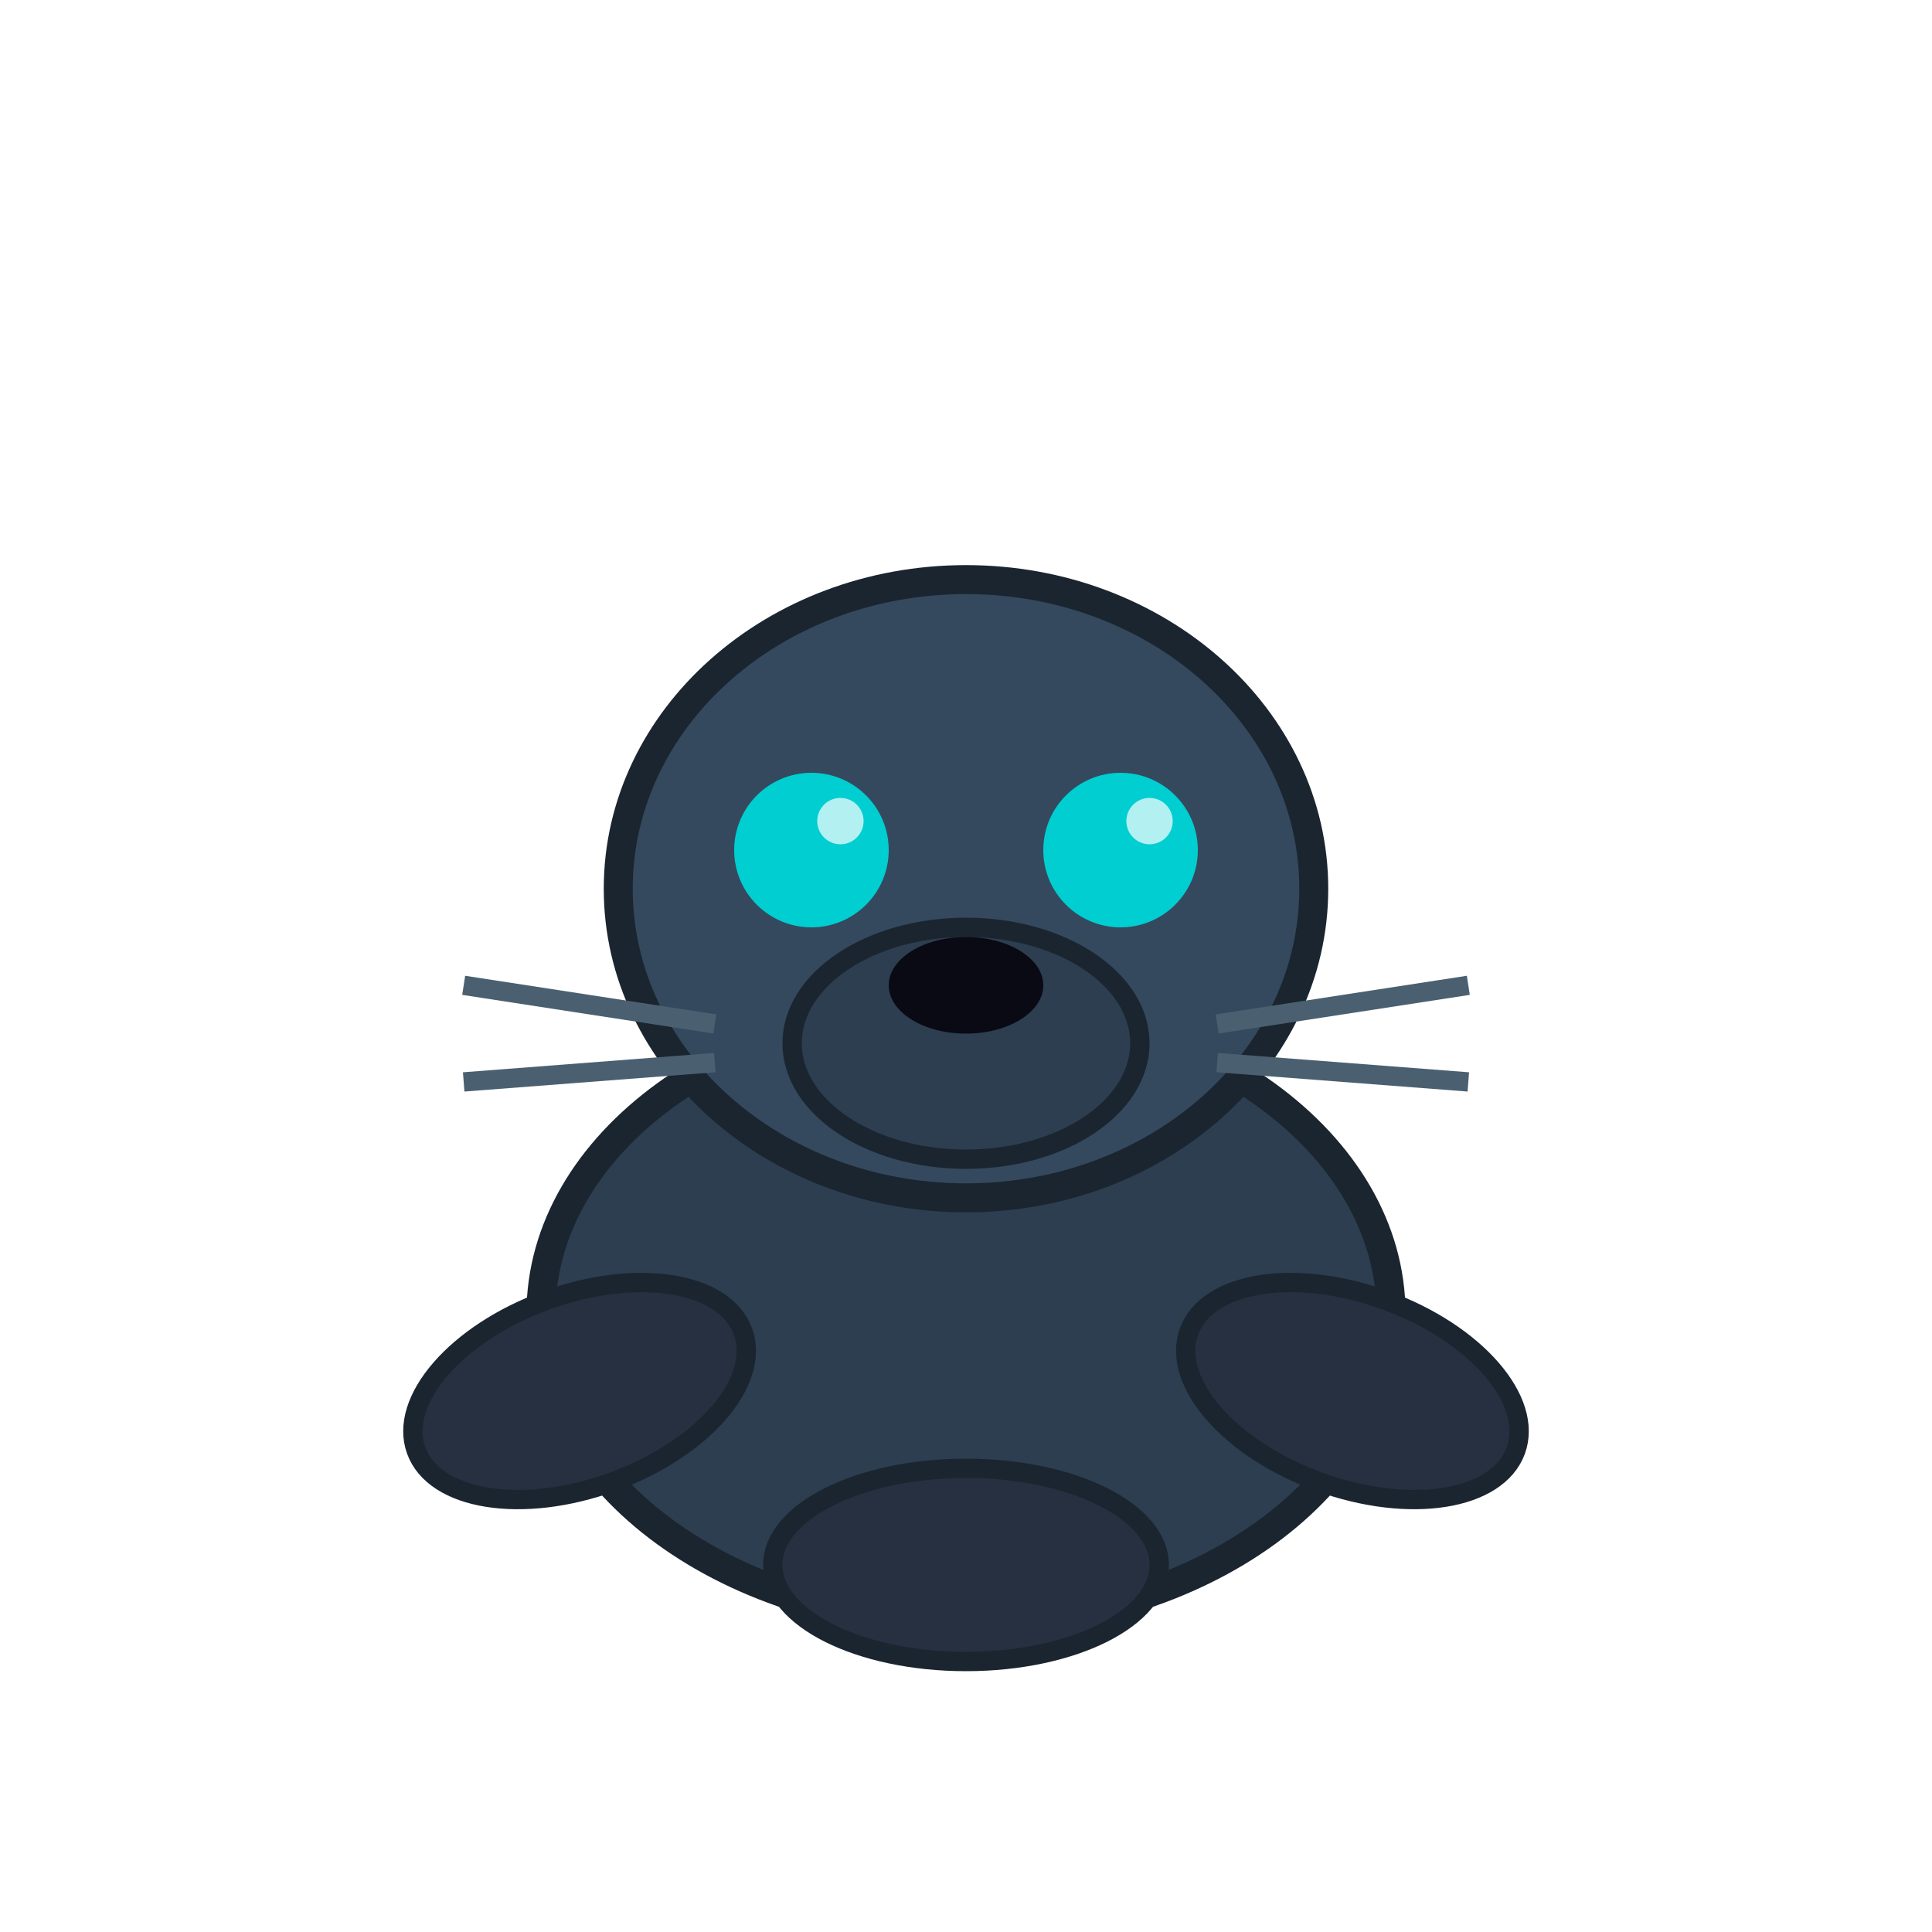
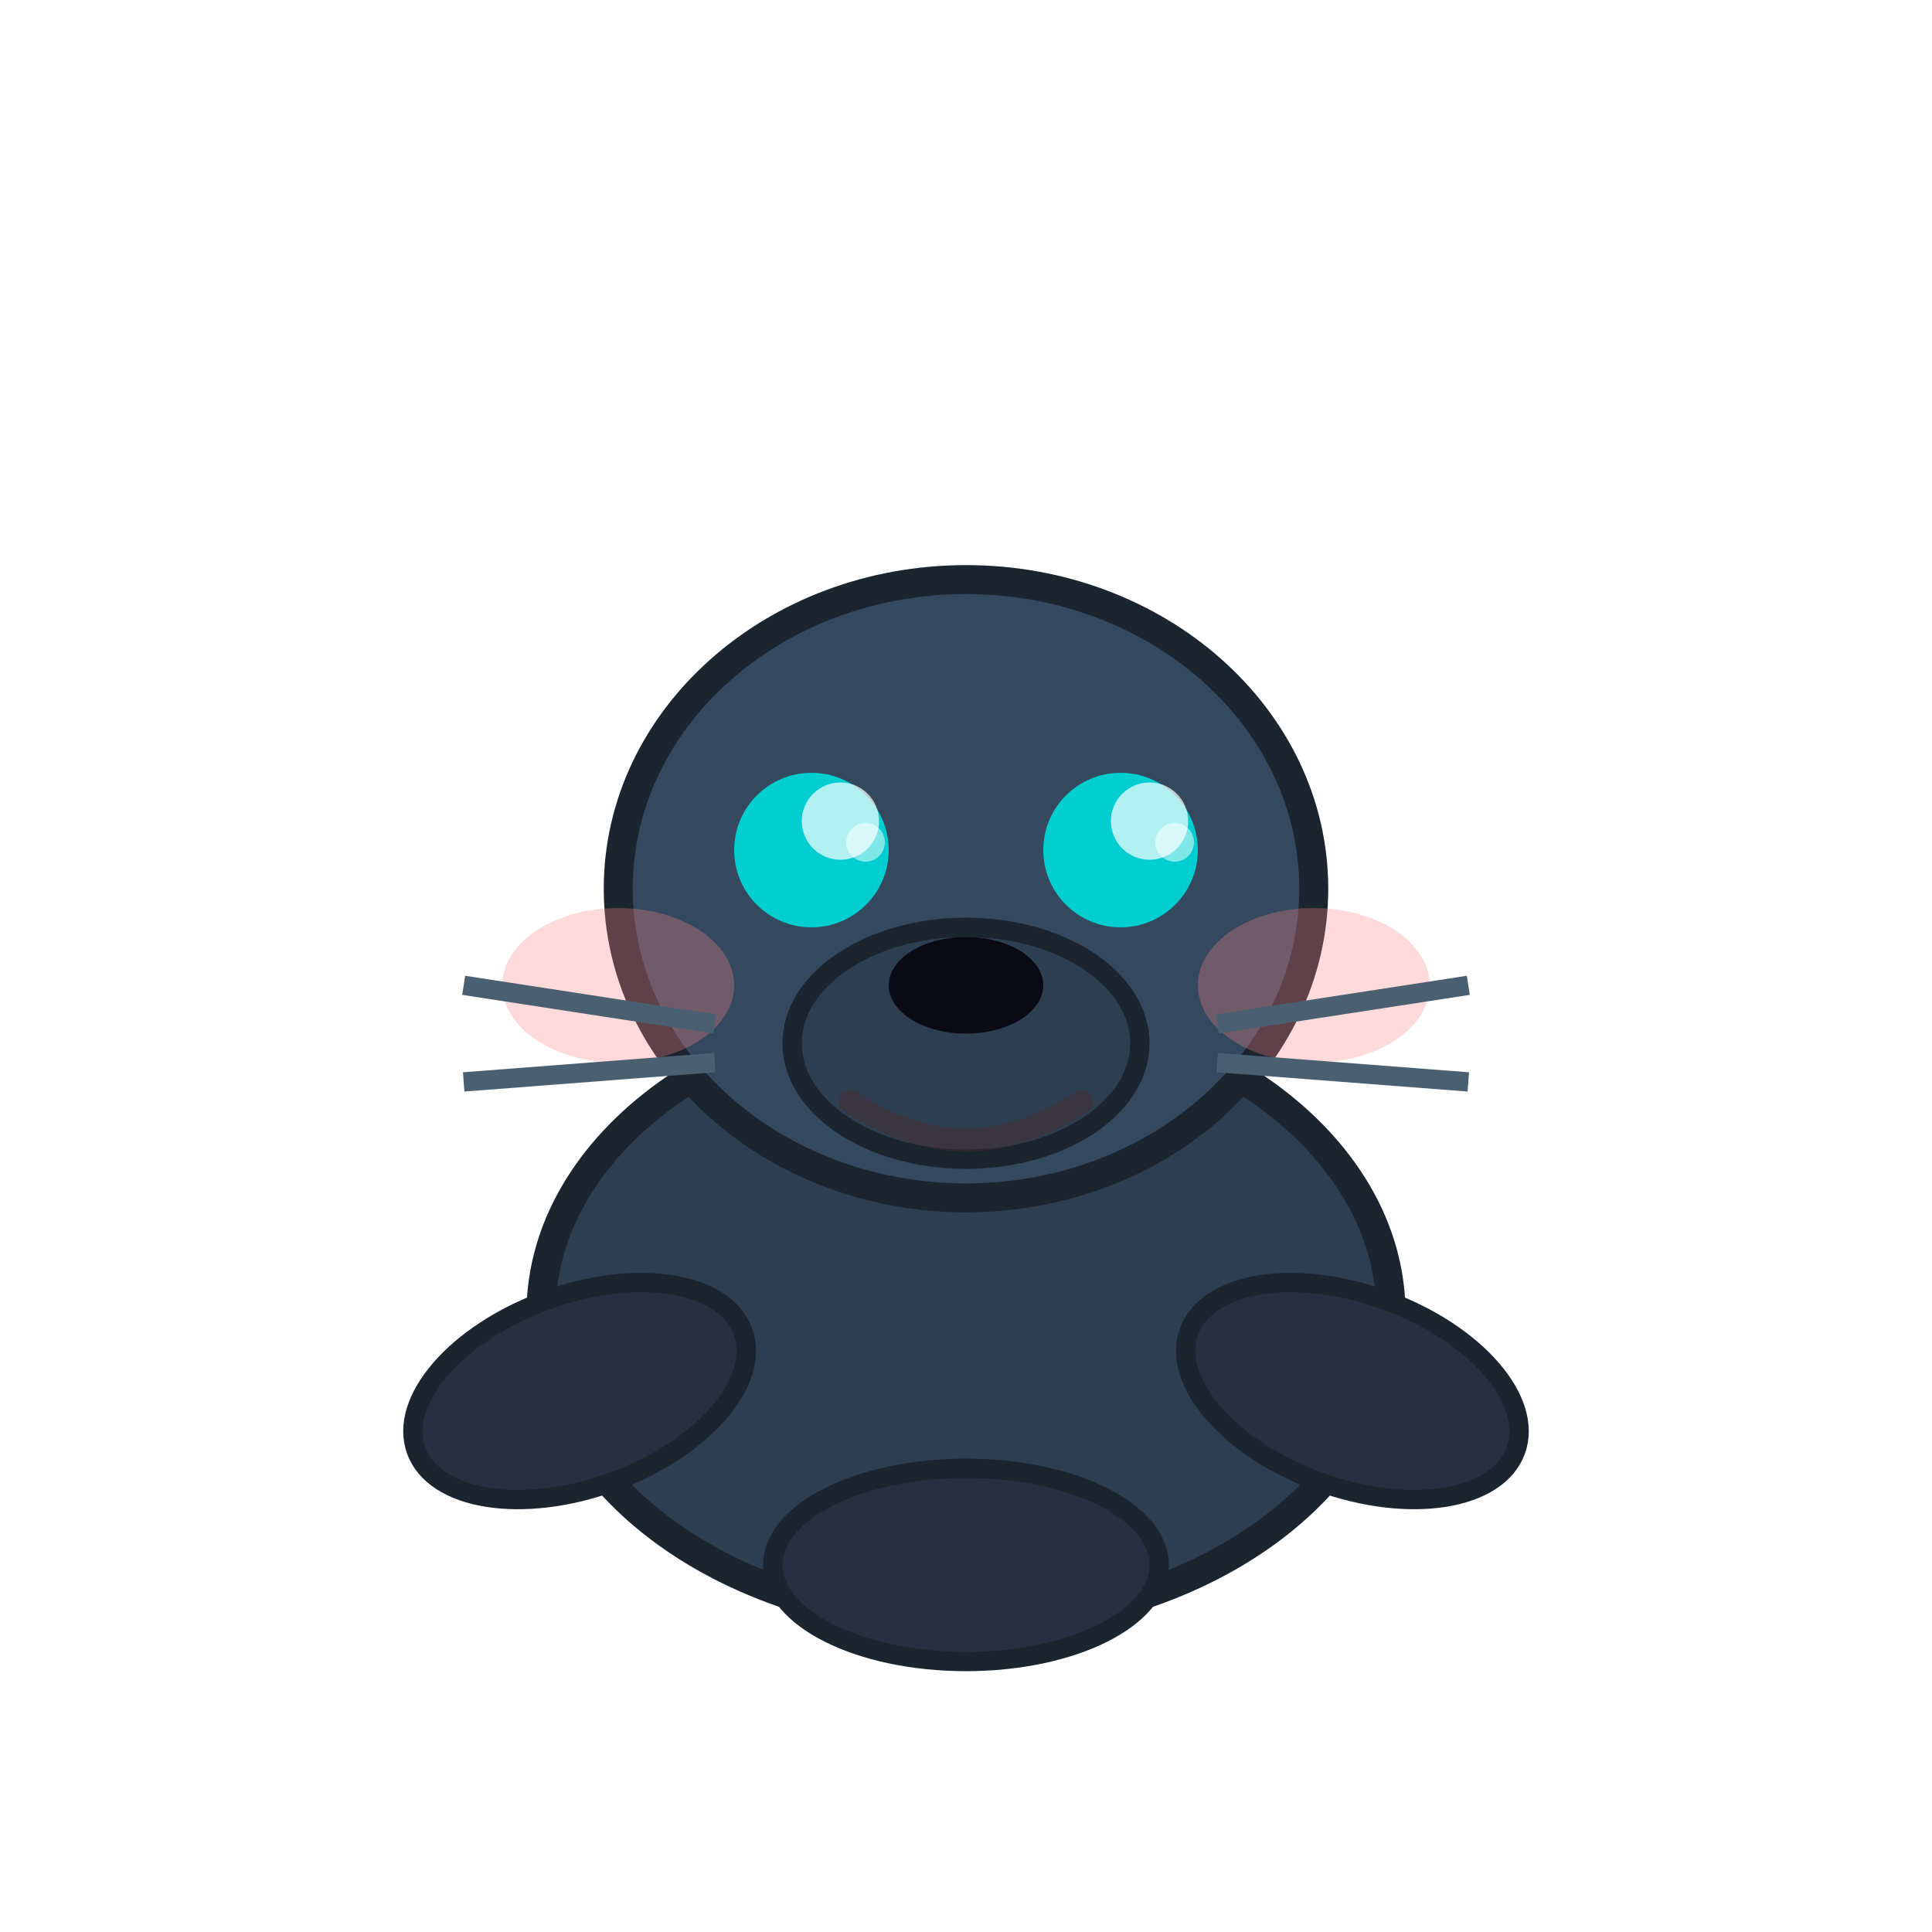
<svg xmlns="http://www.w3.org/2000/svg" viewBox="0 0 100 100">
  <ellipse cx="50" cy="68" rx="22" ry="16" fill="#2C3E50" stroke="#1a2530" stroke-width="1.5" />
  <ellipse cx="50" cy="46" rx="18" ry="16" fill="#34495E" stroke="#1a2530" stroke-width="1.5" />
  <ellipse cx="50" cy="54" rx="9" ry="6" fill="#2C3E50" stroke="#1a2530" stroke-width="1" />
  <ellipse cx="50" cy="51" rx="4" ry="2.5" fill="#0a0a14" />
  <circle cx="42" cy="44" r="4" fill="#00CED1" />
  <circle cx="58" cy="44" r="4" fill="#00CED1" />
-   <circle cx="43.5" cy="42.5" r="1.2" fill="rgba(255,255,255,0.7)" />
-   <circle cx="59.5" cy="42.5" r="1.2" fill="rgba(255,255,255,0.7)" />
+   <circle cx="43.5" cy="42.5" r="2.0" fill="rgba(255,255,255,0.7)" />
+   <circle cx="59.5" cy="42.5" r="2.0" fill="rgba(255,255,255,0.7)" />
+   <circle cx="44.8" cy="43.6" r="1.0" fill="rgba(255,255,255,0.5)" />
+   <circle cx="60.8" cy="43.6" r="1.0" fill="rgba(255,255,255,0.5)" />
  <ellipse cx="30" cy="72" rx="9" ry="5" fill="#263040" stroke="#1a2530" stroke-width="1" transform="rotate(-20 30 72)" />
  <ellipse cx="70" cy="72" rx="9" ry="5" fill="#263040" stroke="#1a2530" stroke-width="1" transform="rotate(20 70 72)" />
  <ellipse cx="50" cy="81" rx="10" ry="5" fill="#263040" stroke="#1a2530" stroke-width="1" />
+   <ellipse cx="32" cy="51" rx="6" ry="4" fill="rgba(255,130,130,0.30)" />
+   <ellipse cx="68" cy="51" rx="6" ry="4" fill="rgba(255,130,130,0.30)" />
+   <path d="M 44,57 Q 50,61 56,57" stroke="rgba(80,40,40,0.35)" stroke-width="1.2" fill="none" stroke-linecap="round" />
  <line x1="37" y1="53" x2="24" y2="51" stroke="#4a6070" stroke-width="1" />
  <line x1="37" y1="55" x2="24" y2="56" stroke="#4a6070" stroke-width="1" />
  <line x1="63" y1="53" x2="76" y2="51" stroke="#4a6070" stroke-width="1" />
  <line x1="63" y1="55" x2="76" y2="56" stroke="#4a6070" stroke-width="1" />
</svg>
